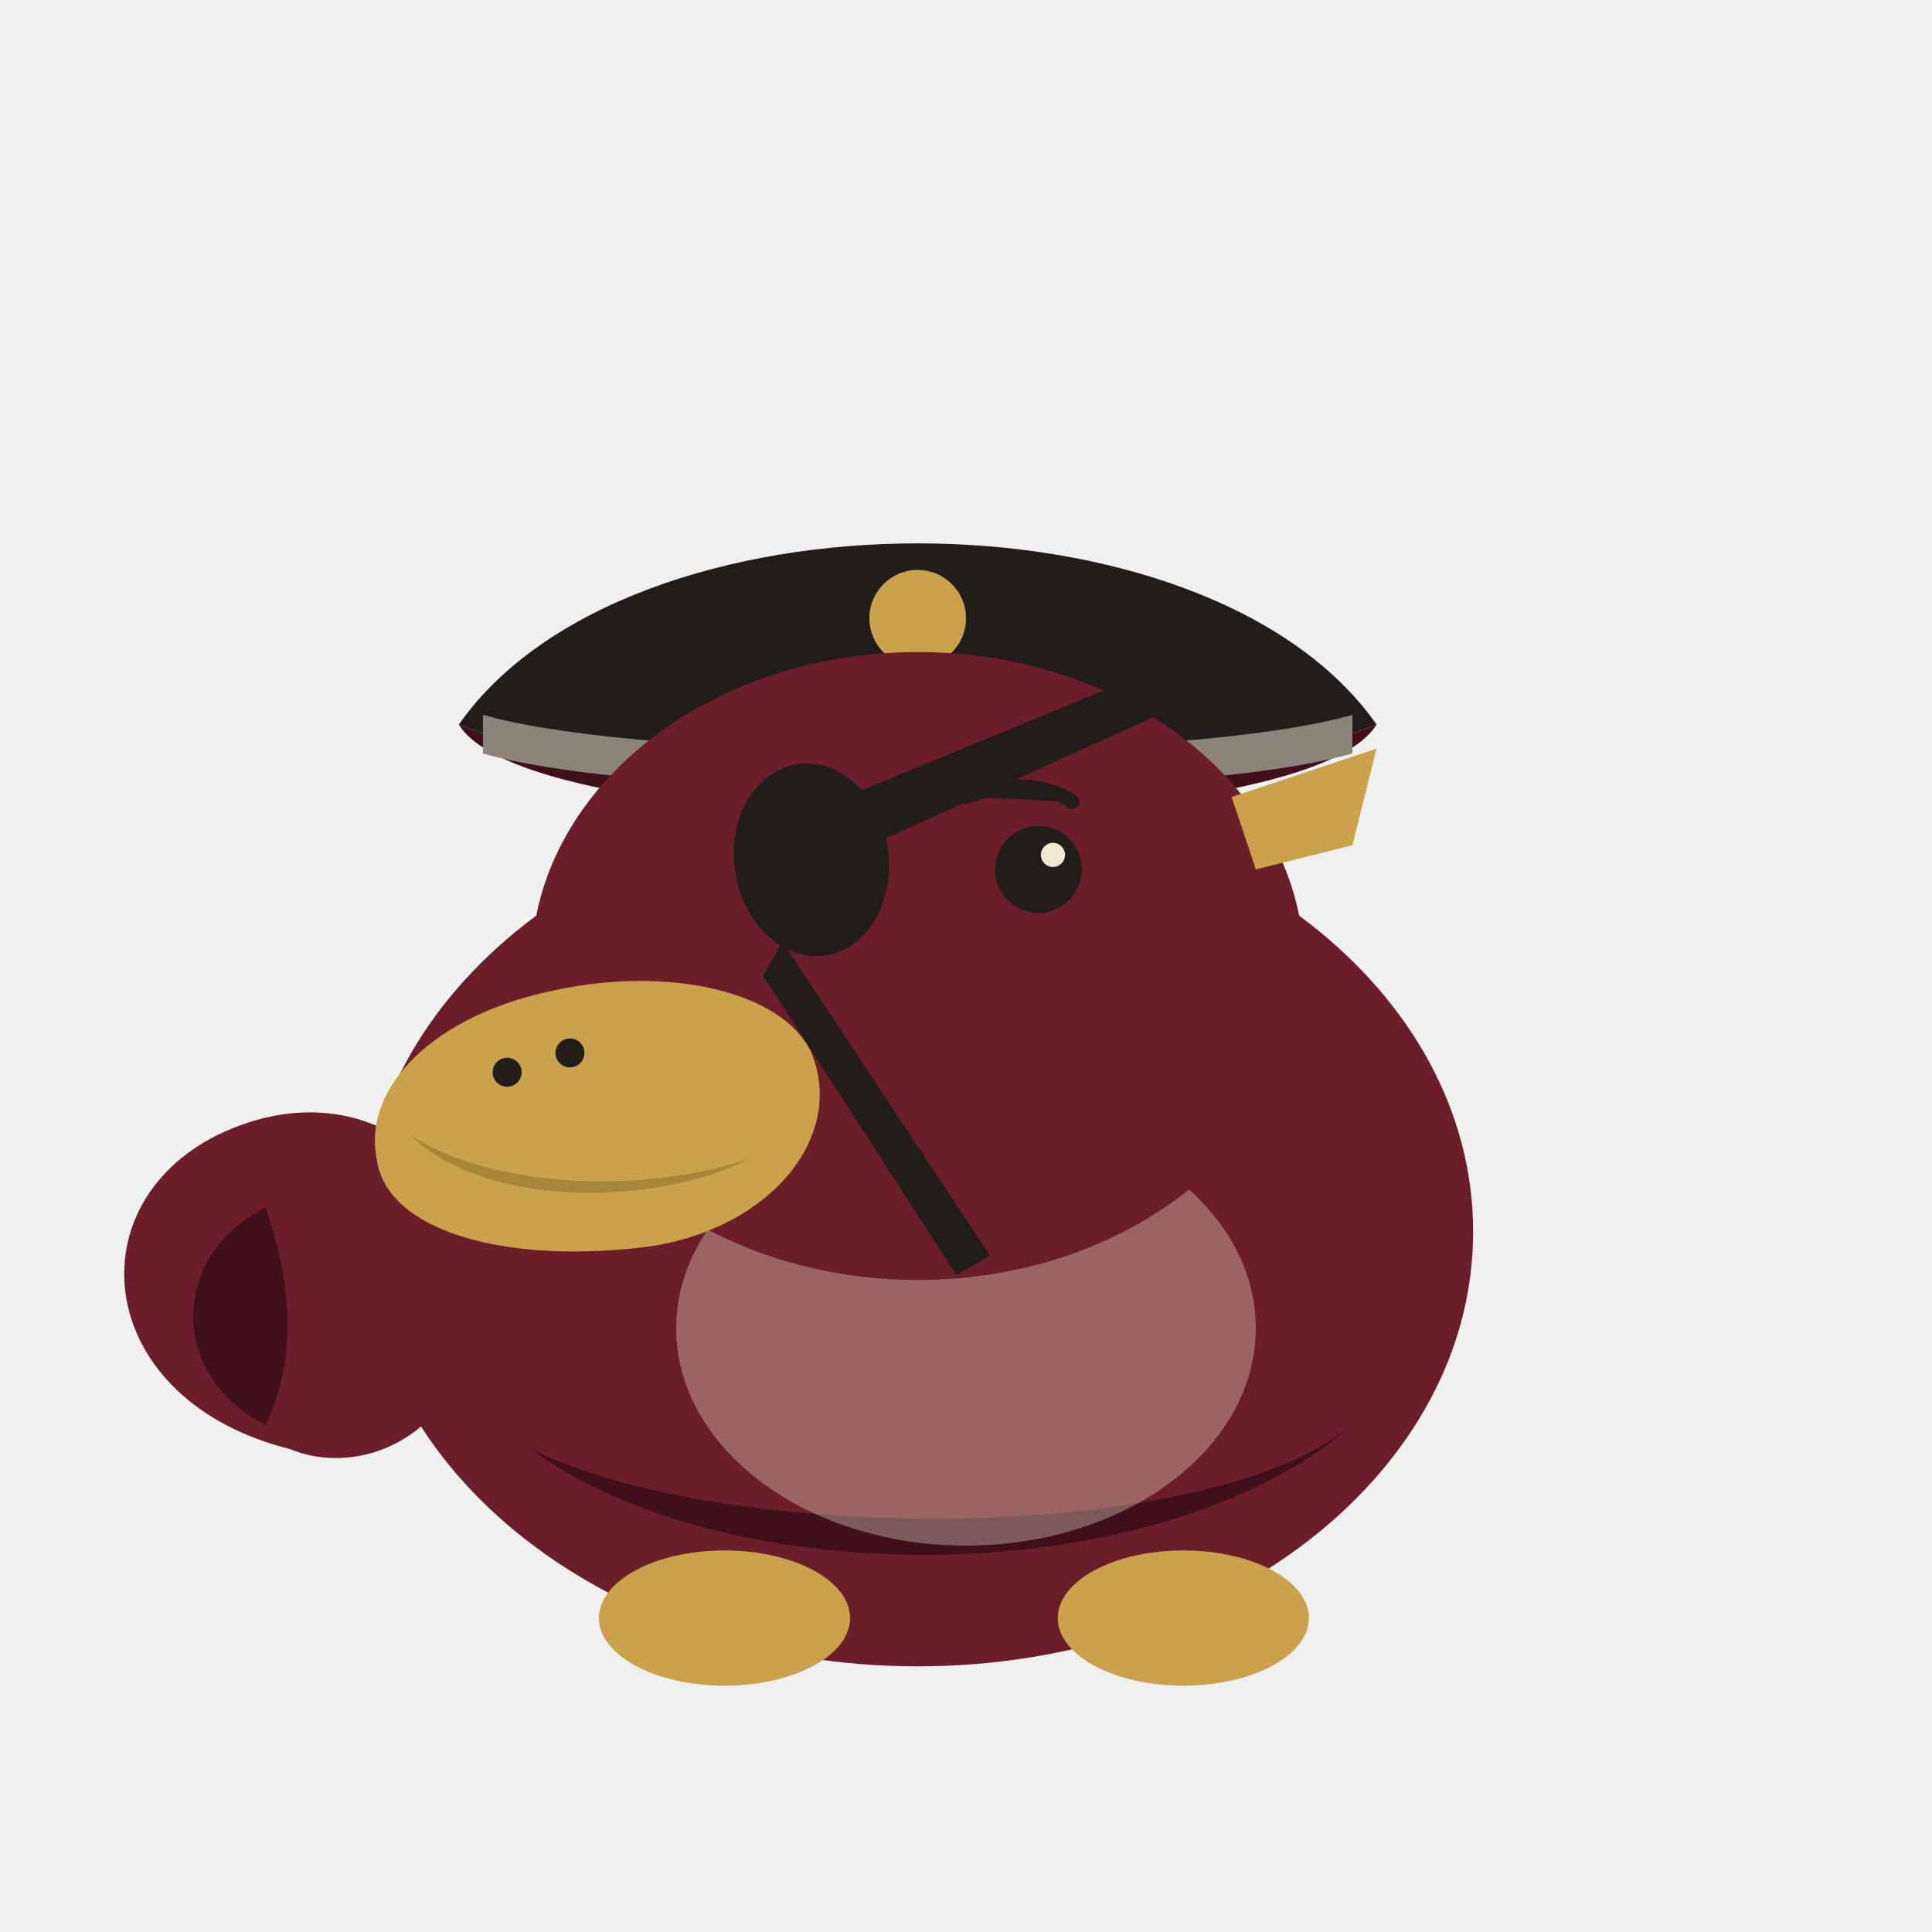
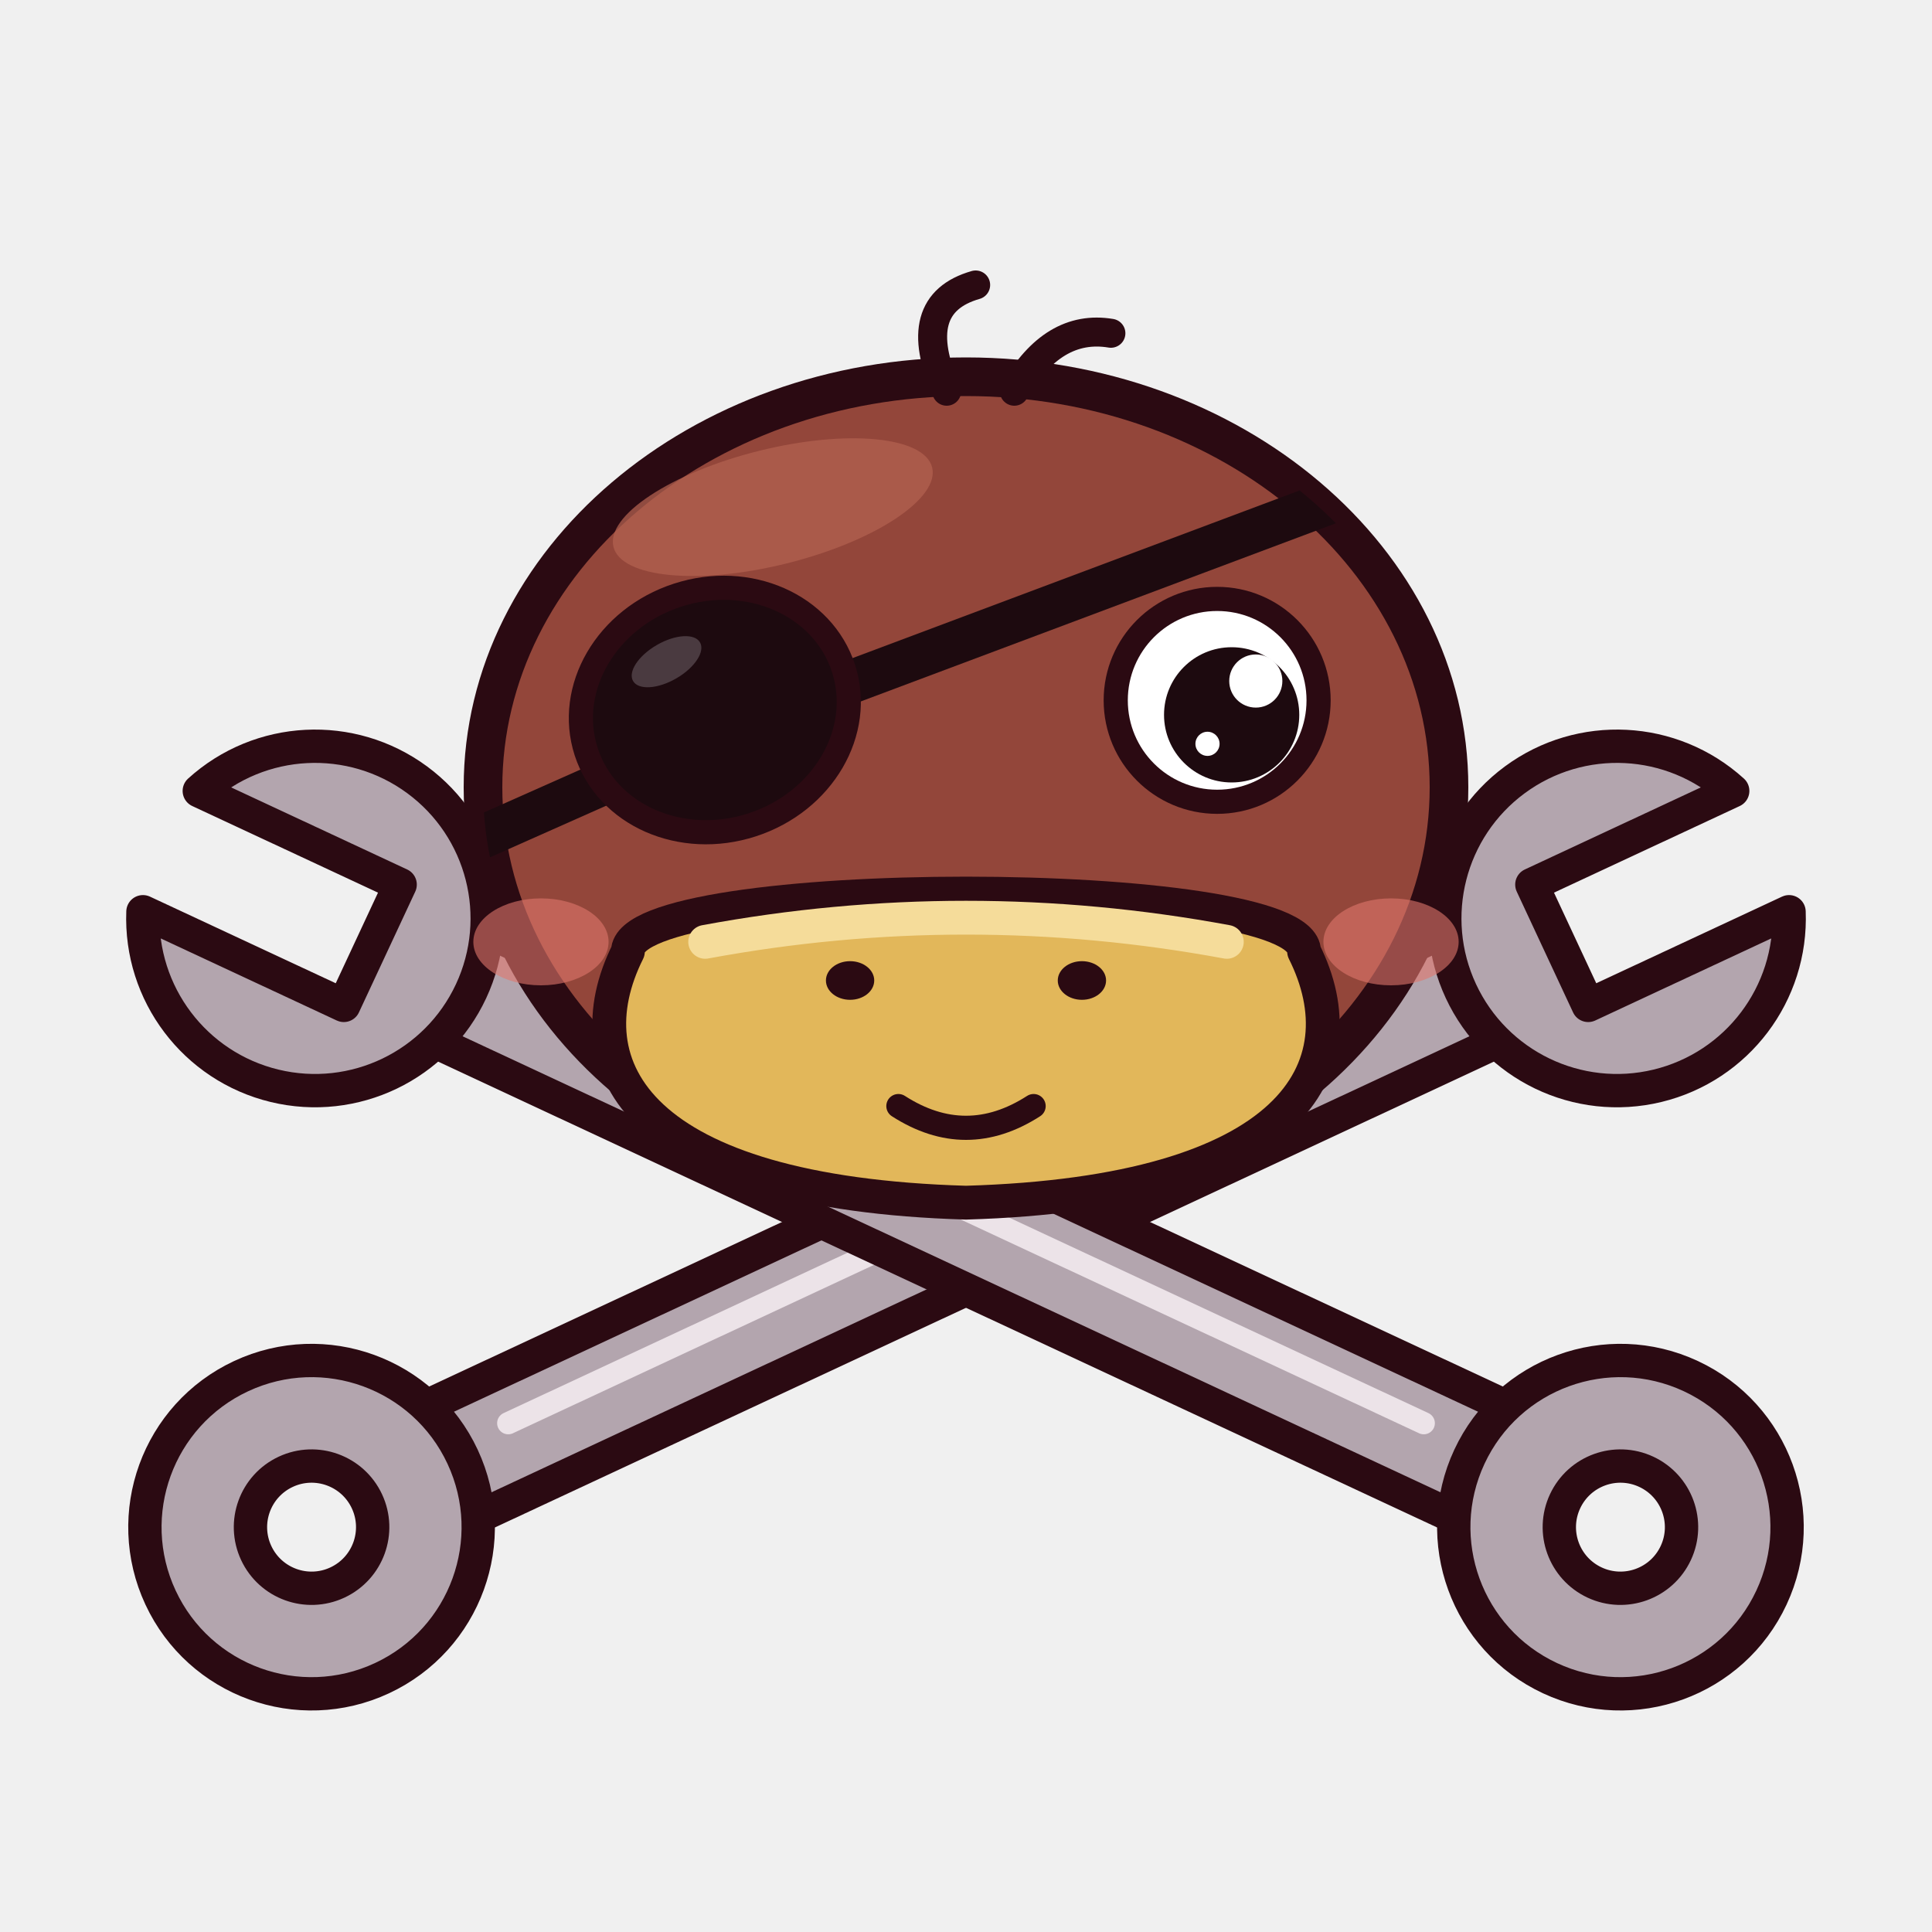
- <svg xmlns="http://www.w3.org/2000/svg" viewBox="0 0 400 400" role="img" aria-labelledby="mascotTitle">
+ <svg xmlns="http://www.w3.org/2000/svg" viewBox="0 -25 400 400" role="img" aria-labelledby="t">
  <defs>
-     <style>
-       .body-fill { fill: #6B1E2A; }
-       .body-shade { fill: #3F0F1A; }
-       .bill-fill { fill: #C9A24B; }
-       .bill-shade { fill: #A9853A; }
-       .ink { fill: #221D1B; }
-       .cream { fill: #F1E6CF; }
-       .grey { fill: #8C8478; }
-     </style>
+     <g id="wrench" stroke="#2b0a12" stroke-width="6" stroke-linejoin="round" stroke-linecap="round" fill="#b3a5ae">
+       <rect x="-112" y="-11" width="224" height="22" rx="9" />
+       <path fill-rule="evenodd" d="M-160 0 a30 30 0 1 0 60 0 a30 30 0 1 0 -60 0 Z M-141 0 a11 11 0 1 0 22 0 a11 11 0 1 0 -22 0 Z" />
+       <path d="M157.9 -12 L118 -12 L118 12 L157.9 12 A31 31 0 1 1 157.9 -12 Z" />
+       <path d="M-90 -2 L80 -2" stroke="#ece3e8" stroke-width="4" fill="none" />
+     </g>
+     <clipPath id="headClip">
+       <ellipse cx="200" cy="138" rx="100" ry="85" />
+     </clipPath>
  </defs>
-   <path class="body-fill" d="M60 300 C 20 290, 15 250, 45 235 C 80 218, 110 250, 95 285 C 88 300, 72 305, 60 300 Z" />
-   <path class="body-shade" d="M55 295 C 35 285, 35 260, 55 250 C 60 265, 62 280, 55 295 Z" />
-   <ellipse class="body-fill" cx="190" cy="255" rx="115" ry="90" />
-   <path class="body-shade" d="M110 300 C 150 330, 240 330, 280 295 C 250 320, 150 320, 110 300 Z" />
-   <ellipse class="cream" cx="200" cy="275" rx="60" ry="45" opacity="0.35" />
-   <ellipse class="bill-fill" cx="150" cy="335" rx="26" ry="14" />
-   <ellipse class="bill-fill" cx="245" cy="335" rx="26" ry="14" />
-   <path class="ink" d="M95 150 C 130 100, 250 100, 285 150 C 250 165, 130 165, 95 150 Z" />
-   <path d="M95 150 C 130 165, 250 165, 285 150 C 270 175, 110 175, 95 150 Z" class="body-shade" />
-   <circle cx="190" cy="128" r="10" class="bill-fill" />
-   <path class="grey" d="M100 148 C 135 158, 245 158, 280 148 L 280 156 C 245 166, 135 166, 100 156 Z" />
-   <g transform="translate(190,128)">
-     <circle r="0" fill="none" />
+   <g transform="translate(200 228) rotate(-25) scale(1.15)">
+     <use href="#wrench" />
  </g>
-   <ellipse class="body-fill" cx="190" cy="200" rx="80" ry="65" />
-   <path class="bill-fill" d="M115 205 C 90 210, 75 225, 78 240 C 80 255, 105 262, 135 258 C 160 254, 175 235, 168 218 C 162 205, 138 200, 115 205 Z" />
-   <path class="bill-shade" d="M85 235 C 100 245, 130 248, 155 240 C 135 250, 100 250, 85 235 Z" />
-   <circle cx="105" cy="222" r="3" class="ink" />
-   <circle cx="118" cy="218" r="3" class="ink" />
-   <circle cx="215" cy="180" r="9" class="ink" />
-   <circle cx="218" cy="177" r="2.5" class="cream" />
-   <ellipse cx="168" cy="178" rx="16" ry="20" class="ink" transform="rotate(-8 168 178)" />
-   <path class="ink" d="M175 165 L 260 130 L 262 138 L 178 176 Z" />
-   <path class="ink" d="M162 195 L 205 260 L 198 264 L 158 202 Z" />
-   <path class="ink" d="M200 165 C 208 162, 216 162, 222 166" stroke="#221D1B" stroke-width="3" fill="none" stroke-linecap="round" />
-   <path class="bill-fill" d="M255 165 L 285 155 L 280 175 L 260 180 Z" />
+   <g transform="translate(200 228) rotate(25) scale(-1.15 1.15)">
+     <use href="#wrench" />
+   </g>
+   <ellipse cx="200" cy="138" rx="100" ry="85" fill="#93463a" stroke="#2b0a12" stroke-width="8" />
+   <ellipse cx="160" cy="80" rx="34" ry="12" fill="#b2604f" opacity=".75" transform="rotate(-14 160 80)" />
+   <path d="M196 56 Q188 38 202 34 M210 56 Q218 42 230 44" stroke="#2b0a12" stroke-width="6" fill="none" stroke-linecap="round" />
+   <g clip-path="url(#headClip)">
+     <path d="M96 150 L150 126 L310 66" stroke="#1d0a0f" stroke-width="9" fill="none" stroke-linecap="round" />
+   </g>
+   <ellipse cx="112" cy="170" rx="14" ry="9" fill="#e0766c" opacity=".6" />
+   <ellipse cx="288" cy="170" rx="14" ry="9" fill="#e0766c" opacity=".6" />
+   <path d="M130 172 C130 156 270 156 270 172 C282 196 268 222 200 224 C132 222 118 196 130 172 Z" fill="#e2b75a" stroke="#2b0a12" stroke-width="7" stroke-linejoin="round" />
+   <path d="M146 170 Q200 160 254 170" stroke="#f5dc9a" stroke-width="7" fill="none" stroke-linecap="round" />
+   <ellipse cx="176" cy="178" rx="5" ry="4" fill="#2b0a12" />
+   <ellipse cx="224" cy="178" rx="5" ry="4" fill="#2b0a12" />
+   <path d="M186 204 Q200 213 214 204" stroke="#2b0a12" stroke-width="5" fill="none" stroke-linecap="round" />
+   <ellipse cx="148" cy="122" rx="28" ry="25" fill="#1d0a0f" stroke="#2b0a12" stroke-width="5" transform="rotate(-18 148 122)" />
+   <ellipse cx="138" cy="112" rx="8" ry="4" fill="#4a3a40" transform="rotate(-30 138 112)" />
+   <circle cx="252" cy="120" r="21" fill="#fff" stroke="#2b0a12" stroke-width="5" />
+   <circle cx="255" cy="123" r="14" fill="#1d0a0f" />
+   <circle cx="260" cy="116" r="5.5" fill="#fff" />
+   <circle cx="250" cy="129" r="2.5" fill="#fff" />
</svg>
